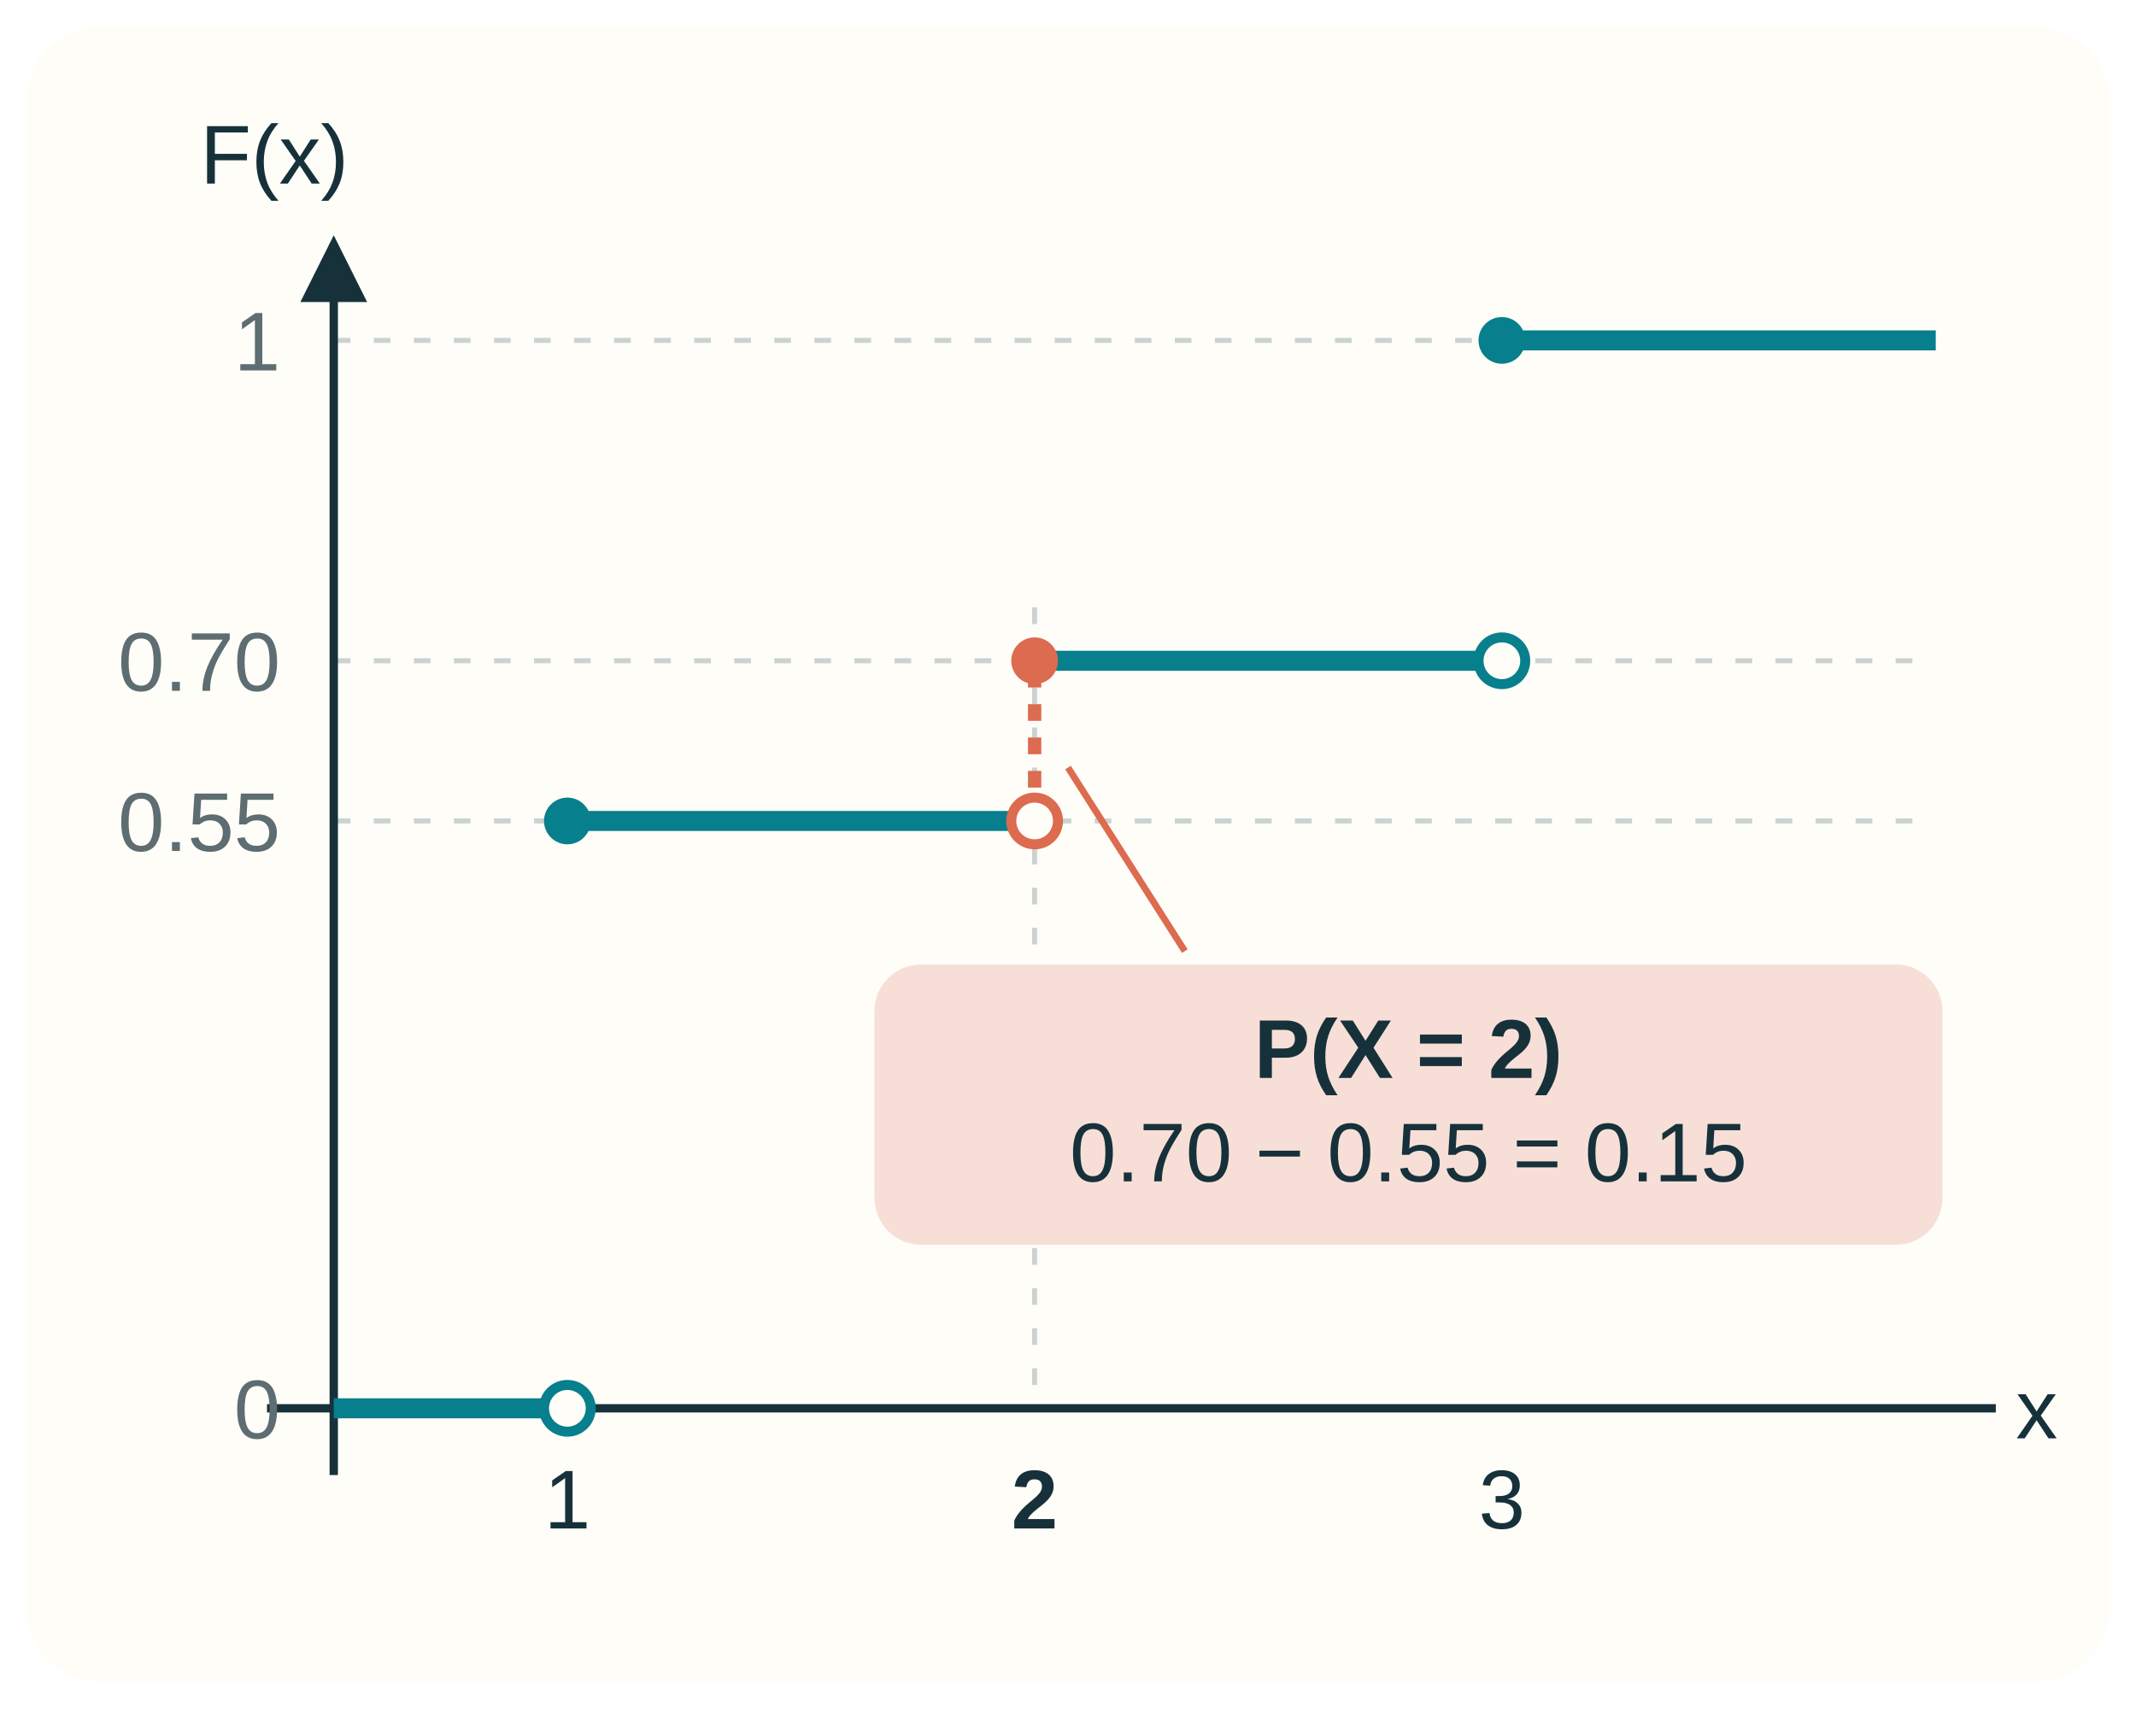
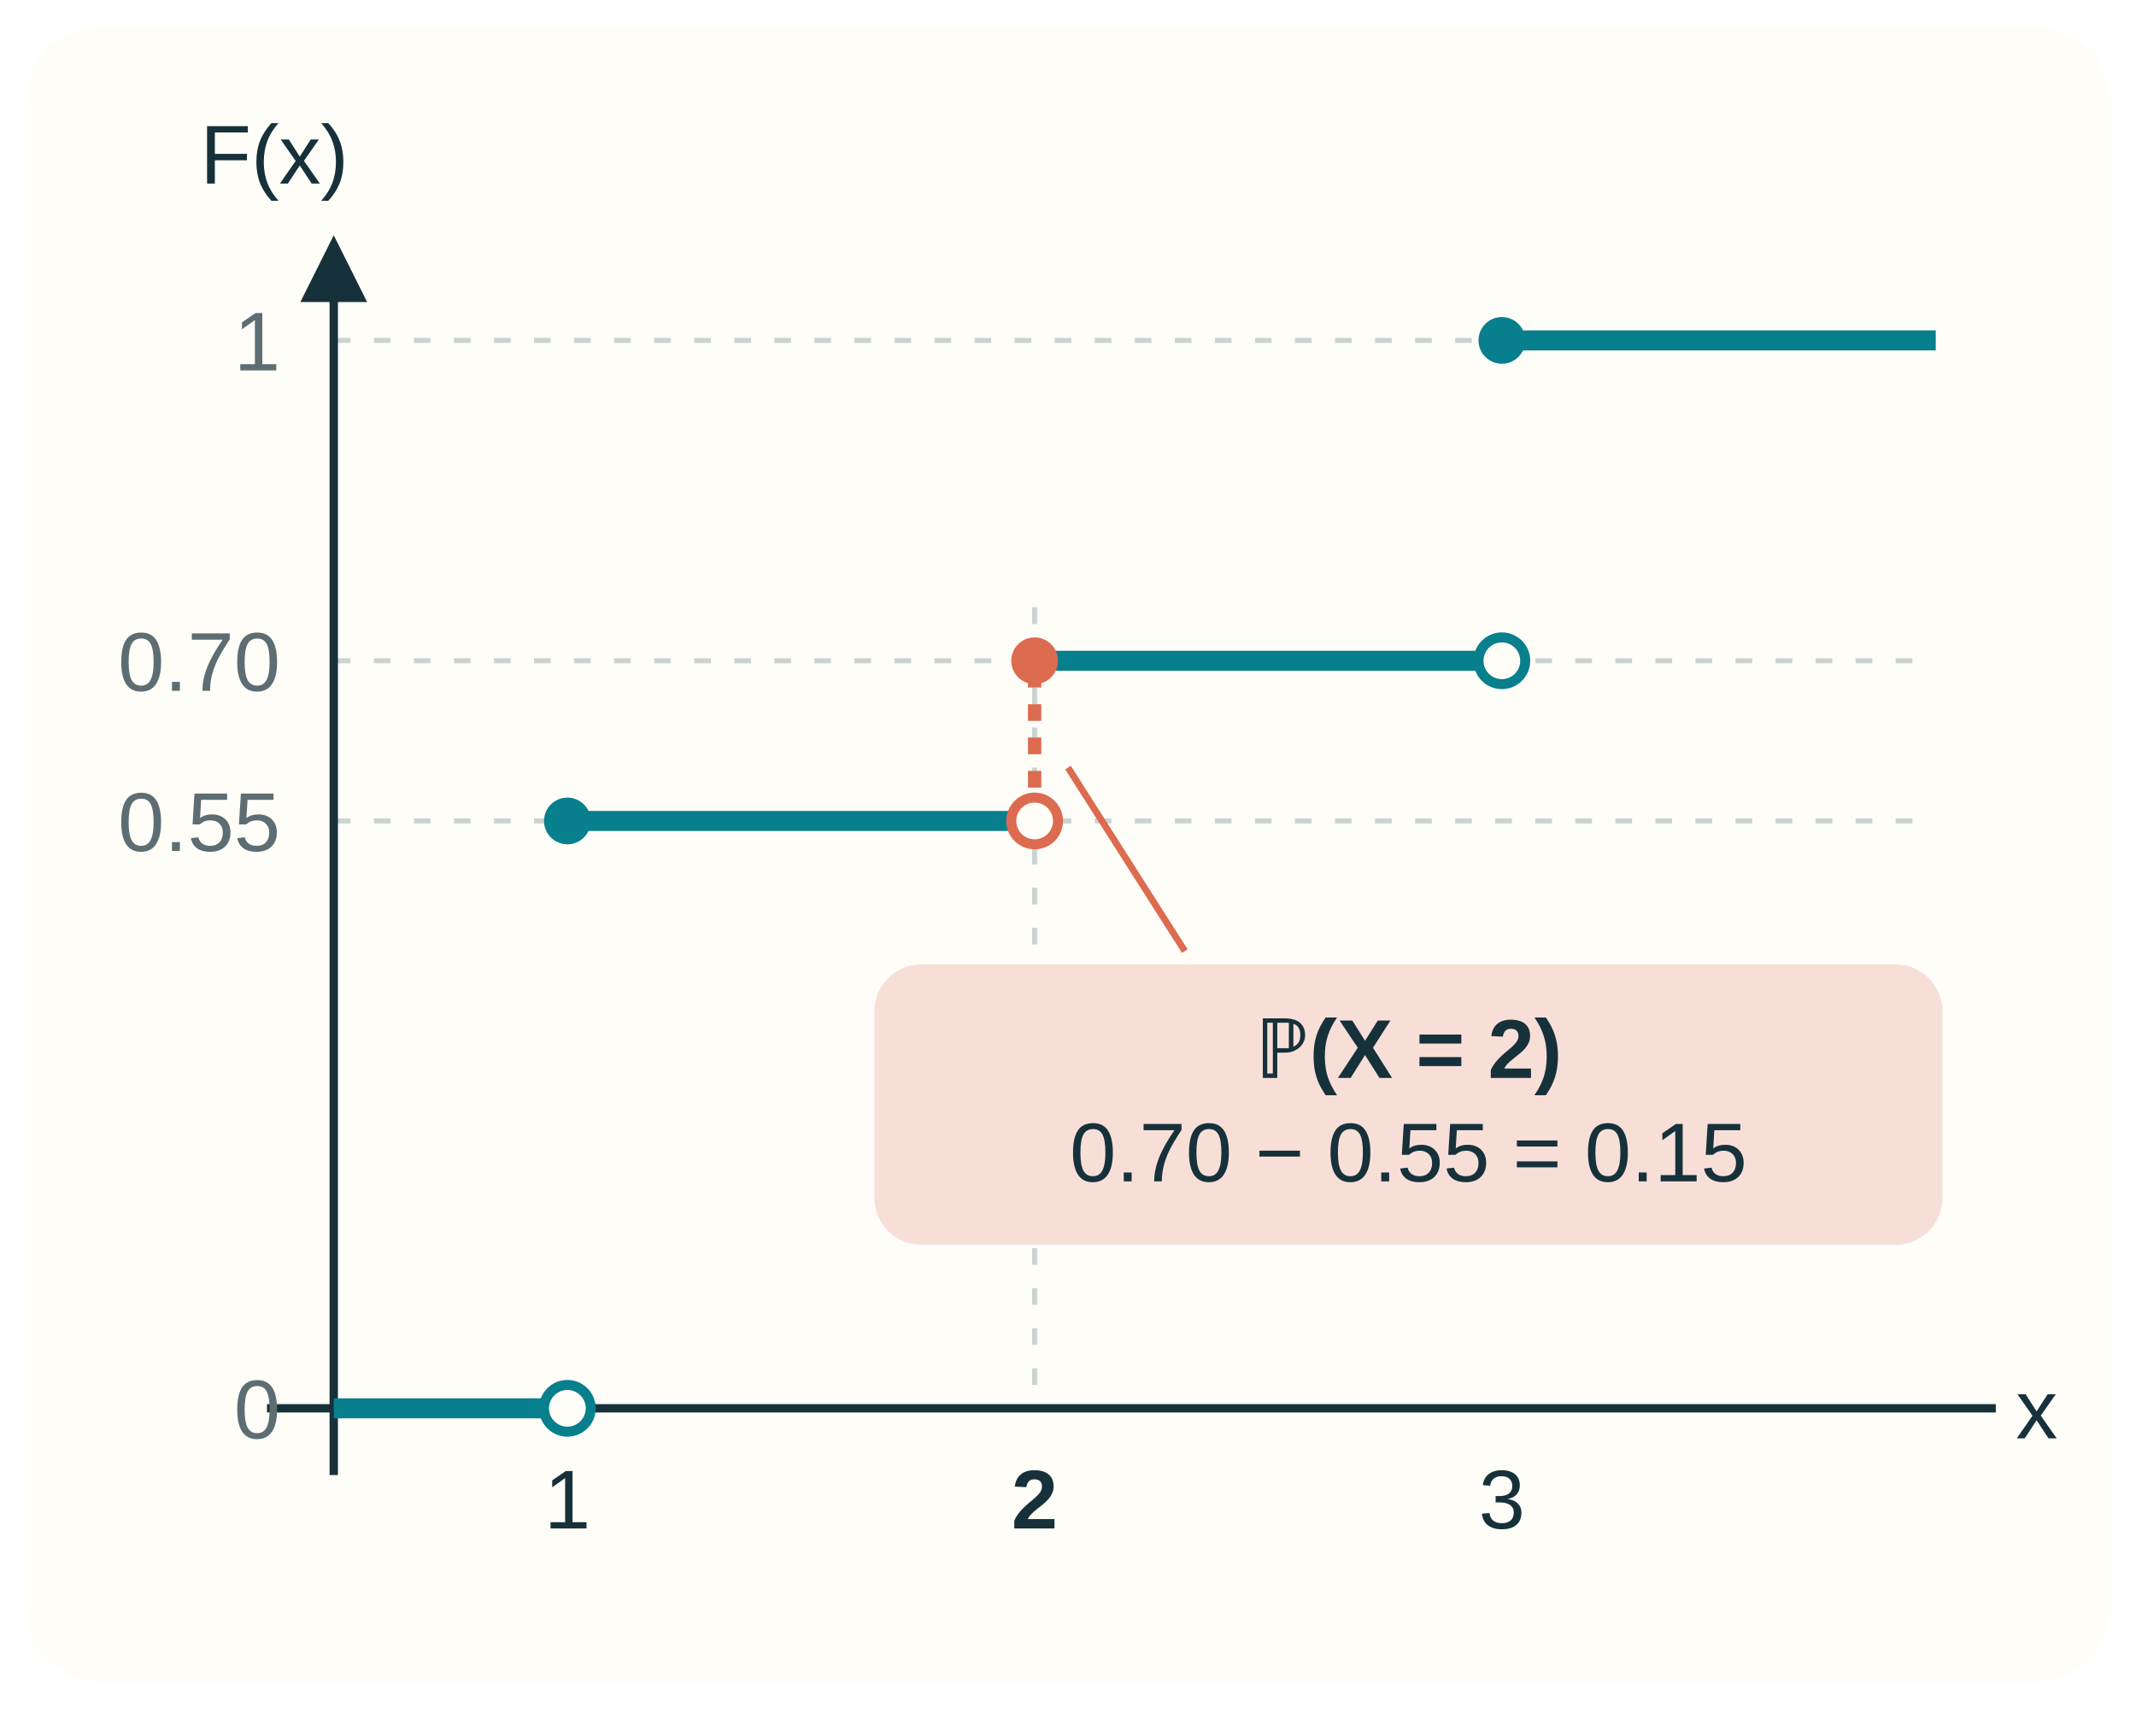
<svg xmlns="http://www.w3.org/2000/svg" viewBox="0 0 640 520" role="img" aria-labelledby="title desc">
  <defs>
    <marker id="arrow" markerWidth="9" markerHeight="9" refX="7" refY="4" orient="auto">
      <path d="M0,0 L8,4 L0,8 Z" fill="#17313b" />
    </marker>
  </defs>
  <rect x="8" y="8" width="624" height="496" rx="22" fill="#fffdf8" />
  <g font-family="Arial, sans-serif" font-size="25" fill="#17313b">
    <text x="60" y="55">F(x)</text>
    <g stroke="#cad3d1" stroke-width="1.5" stroke-dasharray="5 7">
      <path d="M100 102H580 M100 198H580 M100 246H580" />
      <path d="M310 182V422" />
    </g>
    <g stroke="#17313b" stroke-width="2.5" marker-end="url(#arrow)">
      <path d="M80 422H598 M100 442V73" />
    </g>
    <g text-anchor="end" fill="#5d6d72">
      <text x="84" y="111">1</text>
      <text x="84" y="207">0.70</text>
      <text x="84" y="255">0.55</text>
      <text x="84" y="431">0</text>
    </g>
    <g text-anchor="middle">
      <text x="170" y="458">1</text>
      <text x="310" y="458" font-weight="700">2</text>
      <text x="450" y="458">3</text>
    </g>
    <text x="604" y="431">x</text>
    <g fill="none" stroke="#087f8c" stroke-width="6">
      <path d="M100 422H170 M170 246H310 M310 198H450 M450 102H580" />
    </g>
    <path d="M310 246V198" fill="none" stroke="#dc6b4f" stroke-width="4" stroke-dasharray="5 5" />
    <g fill="#fffdf8" stroke="#087f8c" stroke-width="3">
      <circle cx="170" cy="422" r="7" />
      <circle cx="450" cy="198" r="7" />
    </g>
    <g fill="#087f8c">
      <circle cx="170" cy="246" r="7" />
      <circle cx="450" cy="102" r="7" />
    </g>
    <circle cx="310" cy="246" r="7" fill="#fffdf8" stroke="#dc6b4f" stroke-width="3" />
    <circle cx="310" cy="198" r="7" fill="#dc6b4f" />
    <path d="M320 230L355 285" fill="none" stroke="#dc6b4f" stroke-width="2" />
    <rect x="262" y="289" width="320" height="84" rx="14" fill="#f7dfd8" />
-     <text x="422" y="323" text-anchor="middle" font-weight="700">P(X = 2)</text>
+     <text x="422" y="323" text-anchor="middle" font-weight="700">ℙ(X = 2)</text>
    <text x="422" y="354" text-anchor="middle">0.70 − 0.55 = 0.15</text>
  </g>
</svg>
